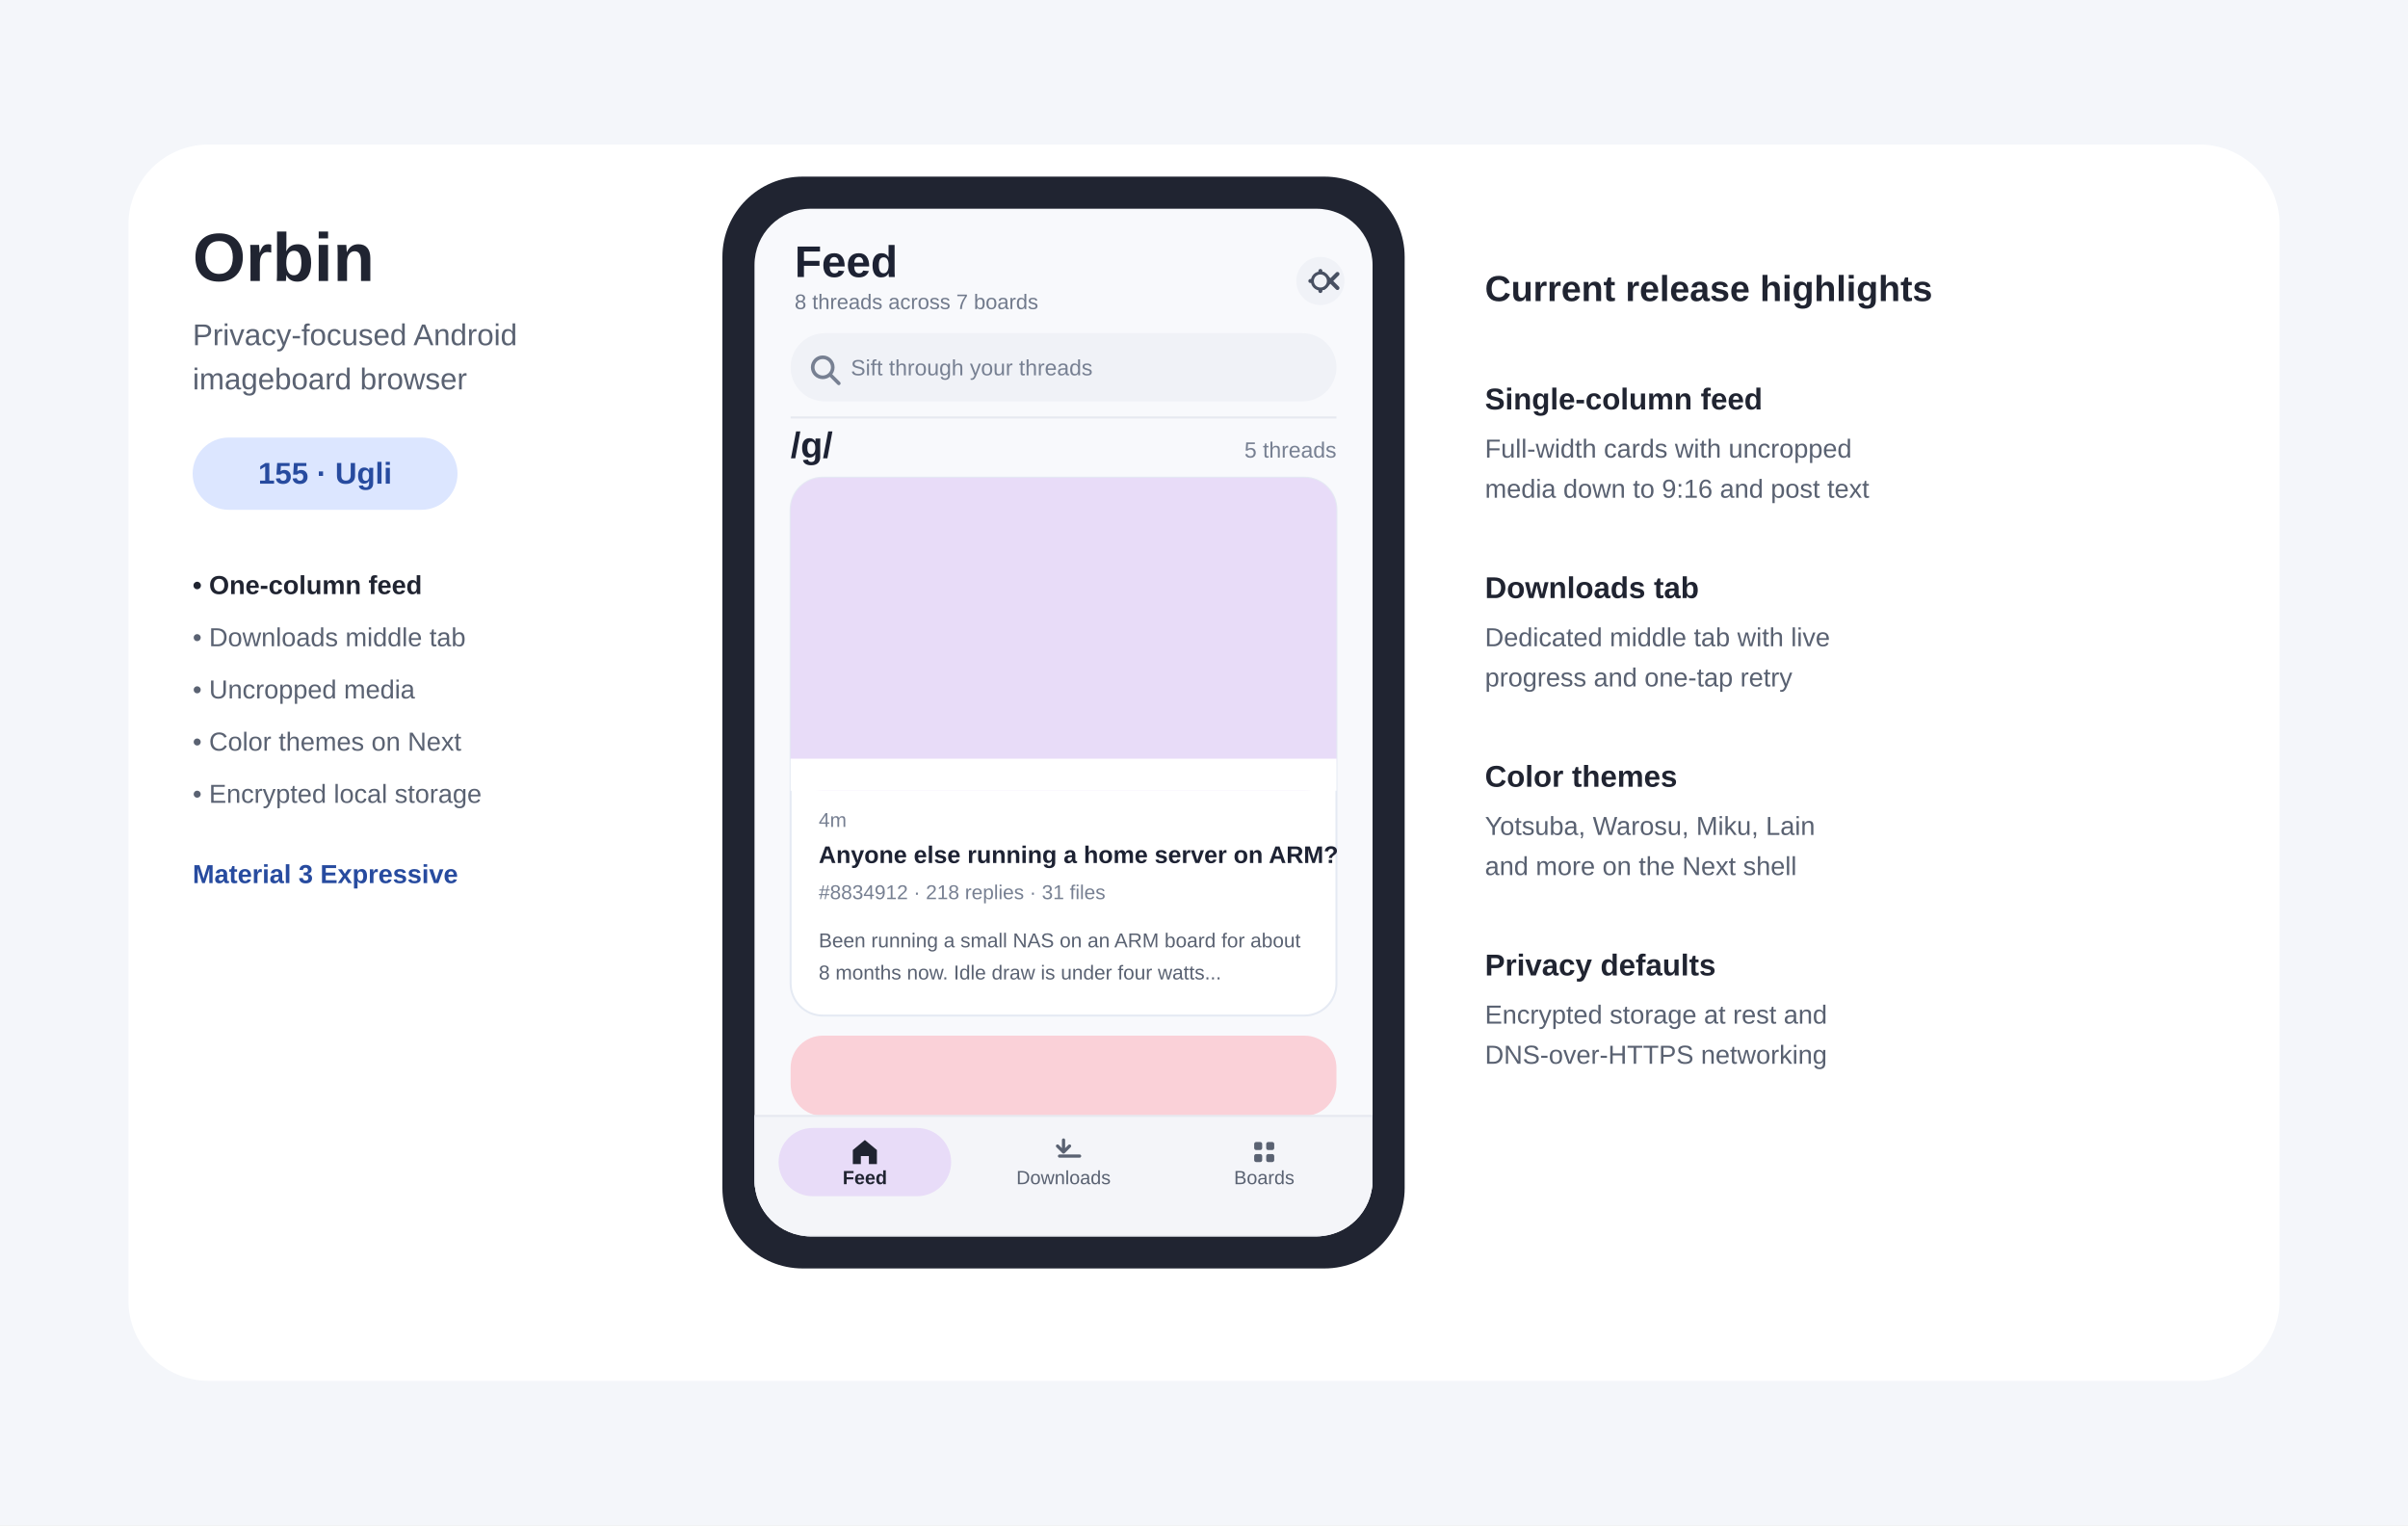
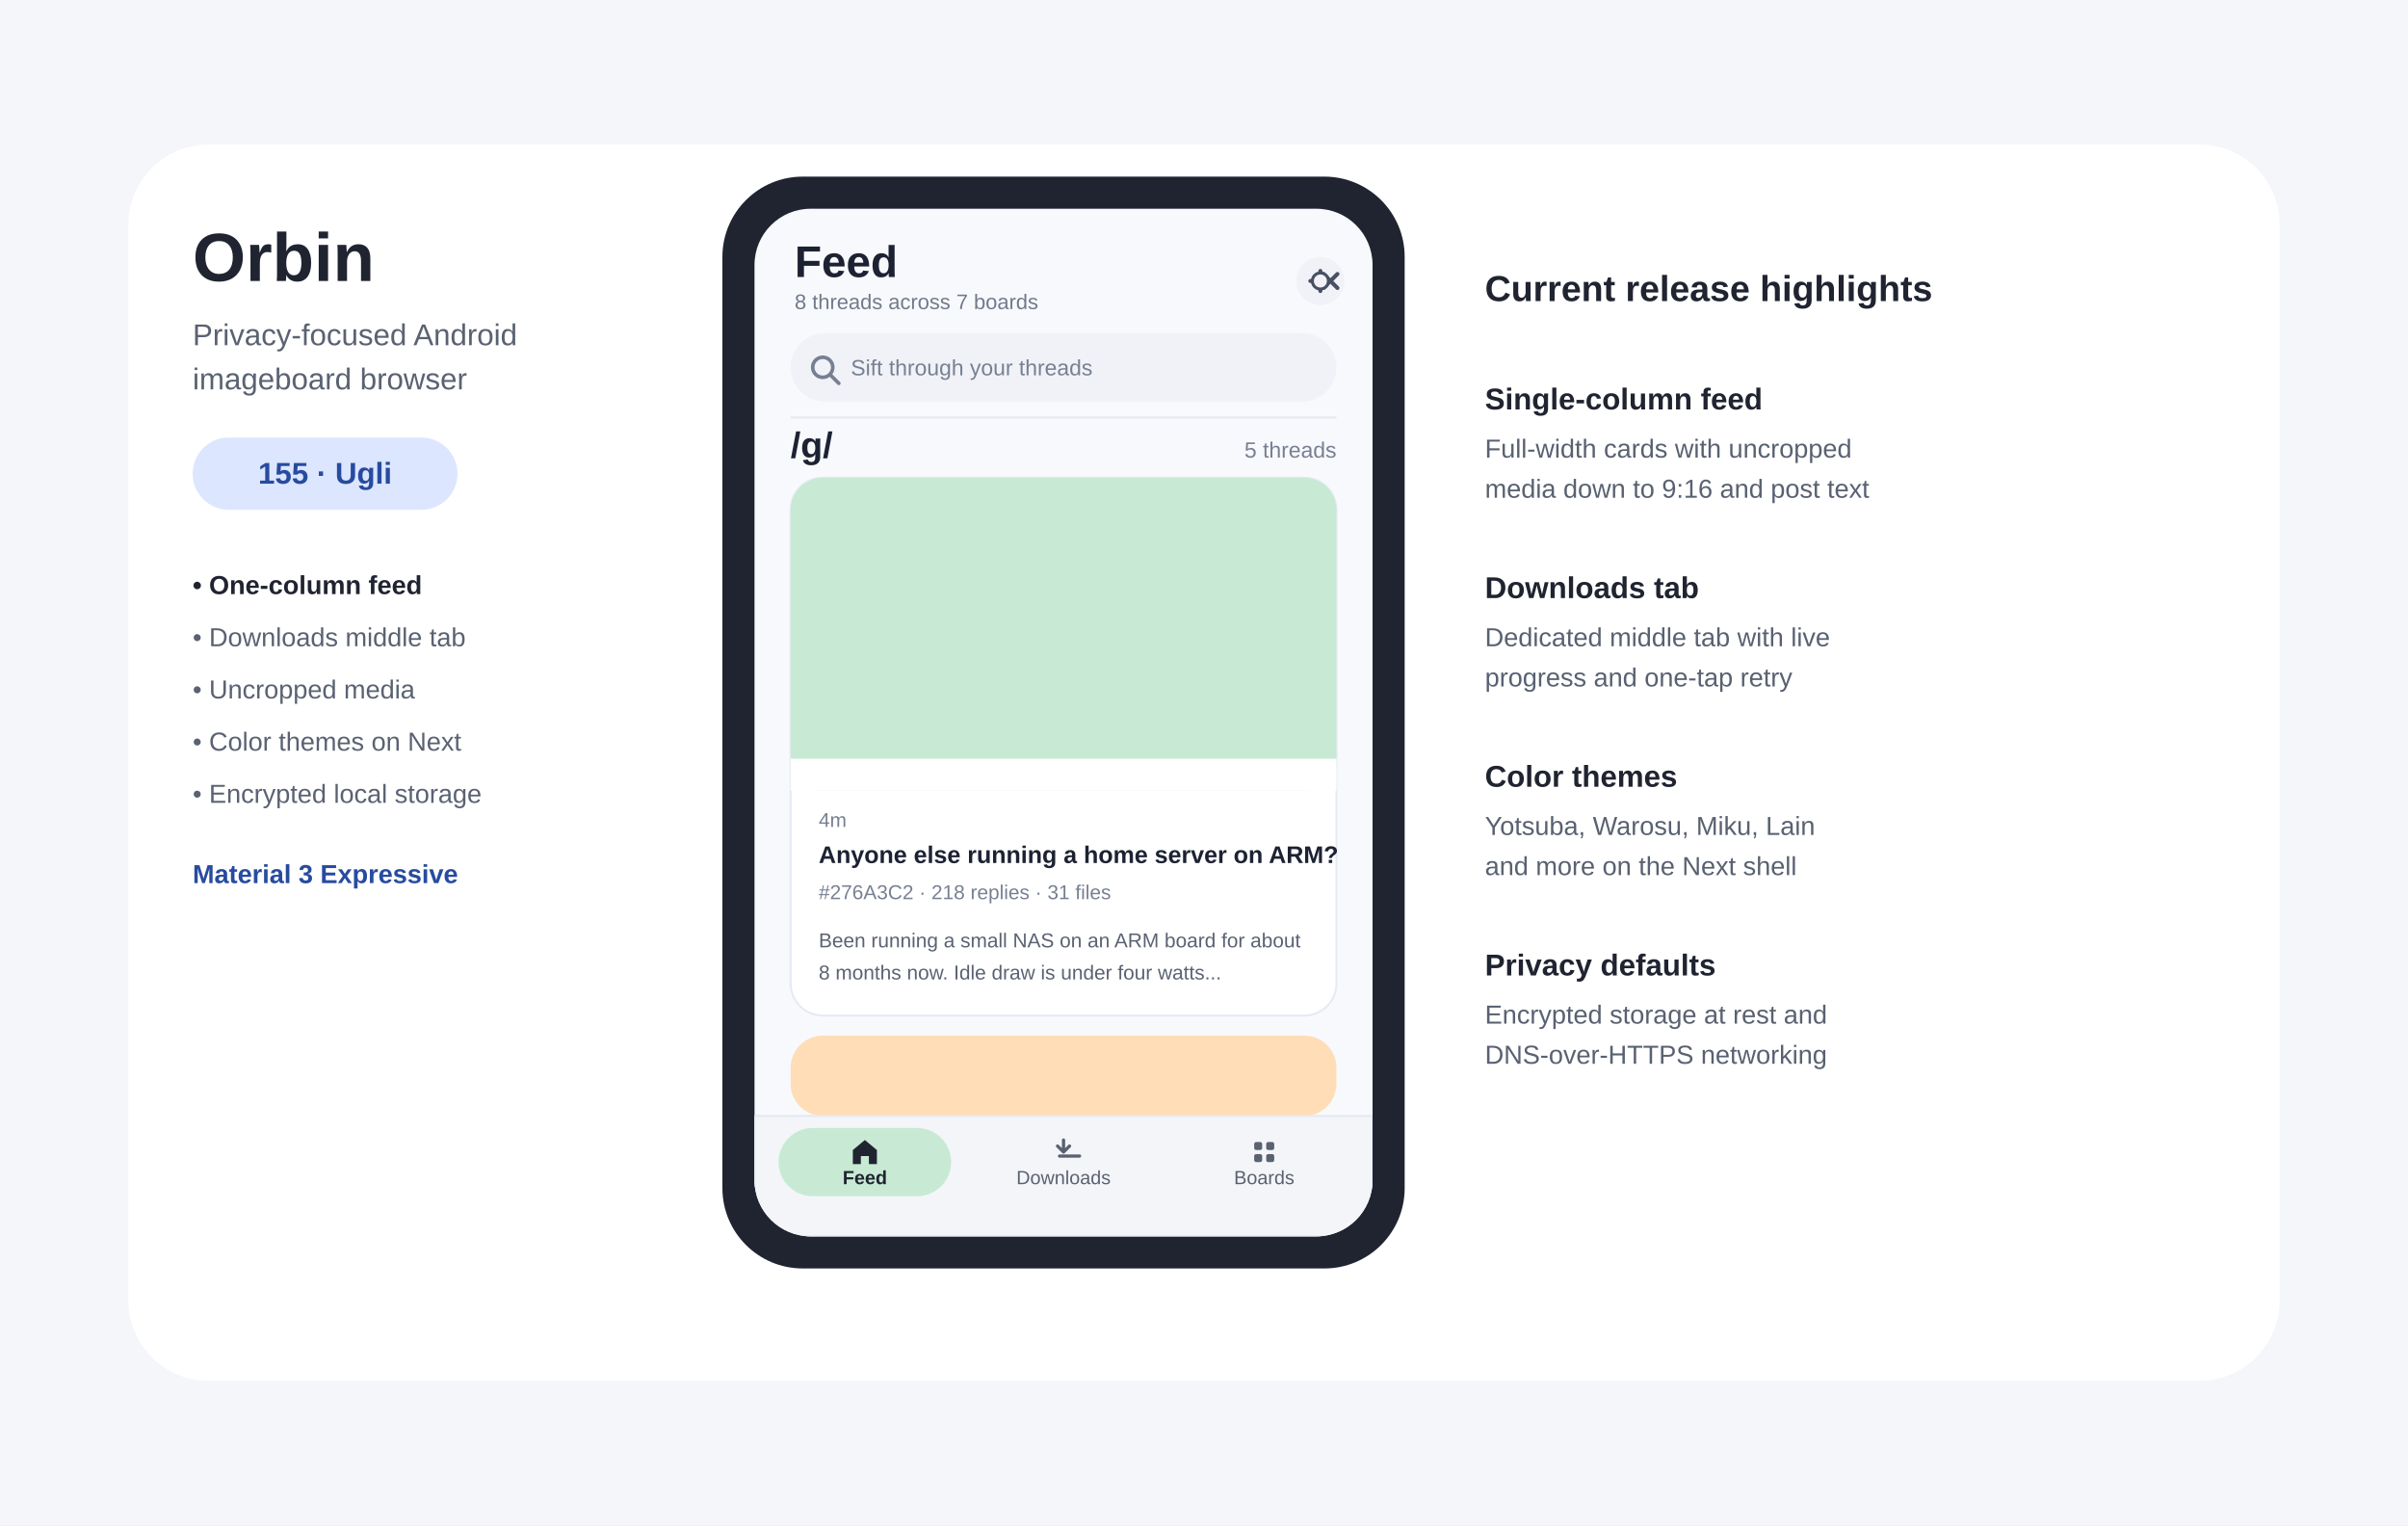
<svg xmlns="http://www.w3.org/2000/svg" width="1200" height="760" viewBox="0 0 1200 760" role="img" aria-labelledby="title desc" data-release-version="155-Ugli">
  <rect width="1200" height="760" fill="#F4F6FA" />
  <rect x="64" y="72" width="1072" height="616" rx="40" fill="#FFFFFF" />
  <text x="96" y="140" font-family="Arial,sans-serif" font-size="34" font-weight="700" fill="#202431">Orbin</text>
  <text x="96" y="172" font-family="Arial,sans-serif" font-size="15" fill="#5A6272">Privacy-focused Android</text>
  <text x="96" y="194" font-family="Arial,sans-serif" font-size="15" fill="#5A6272">imageboard browser</text>
  <rect x="96" y="218" width="132" height="36" rx="18" fill="#DCE6FF" />
  <text id="release-label" x="162" y="241" text-anchor="middle" font-family="Arial,sans-serif" font-size="15" font-weight="700" fill="#274B9F">155 · Ugli</text>
  <text x="96" y="296" font-family="Arial,sans-serif" font-size="13" font-weight="700" fill="#202431">• One-column feed</text>
  <text x="96" y="322" font-family="Arial,sans-serif" font-size="13" fill="#5A6272">• Downloads middle tab</text>
  <text x="96" y="348" font-family="Arial,sans-serif" font-size="13" fill="#5A6272">• Uncropped media</text>
  <text x="96" y="374" font-family="Arial,sans-serif" font-size="13" fill="#5A6272">• Color themes on Next</text>
  <text x="96" y="400" font-family="Arial,sans-serif" font-size="13" fill="#5A6272">• Encrypted local storage</text>
  <text x="96" y="440" font-family="Arial,sans-serif" font-size="13" font-weight="700" fill="#274B9F">Material 3 Expressive</text>
  <rect x="360" y="88" width="340" height="544" rx="40" fill="#202431" />
  <rect x="376" y="104" width="308" height="512" rx="28" fill="#F8F9FC" />
  <defs>
    <clipPath id="phone-screen-clip">
      <rect x="376" y="104" width="308" height="512" rx="28" />
    </clipPath>
  </defs>
  <g clip-path="url(#phone-screen-clip)">
    <text x="396" y="138" font-family="Arial,sans-serif" font-size="22" font-weight="700" fill="#1D2233">Feed</text>
    <text x="396" y="154" font-family="Arial,sans-serif" font-size="10.5" fill="#717A8C">8 threads across 7 boards</text>
    <circle cx="658" cy="140" r="12" fill="#F0F2F7" />
    <path d="M658 135v10m-5-5h10m-3.5-3.5l7 7m0-7l-7 7" stroke="#485062" stroke-width="2" stroke-linecap="round" />
    <circle cx="658" cy="140" r="4" fill="#F0F2F7" stroke="#485062" stroke-width="1.5" />
    <rect x="394" y="166" width="272" height="34" rx="17" fill="#F0F2F7" />
    <circle cx="410" cy="183" r="5" fill="none" stroke="#778092" stroke-width="1.8" />
    <line x1="414" y1="187" x2="418" y2="191" stroke="#778092" stroke-width="1.8" stroke-linecap="round" />
    <text x="424" y="187" font-family="Arial,sans-serif" font-size="11" fill="#778092">Sift through your threads</text>
    <line x1="394" y1="208" x2="666" y2="208" stroke="#E6E9F0" stroke-width="1" />
    <text x="394" y="228" font-family="Arial,sans-serif" font-size="18" font-weight="700" fill="#1D2233">/g/</text>
    <text x="666" y="228" text-anchor="end" font-family="Arial,sans-serif" font-size="11" fill="#778092">5 threads</text>
    <rect x="394" y="238" width="272" height="268" rx="16" fill="#FFFFFF" stroke="#E5EAF3" stroke-width="1" />
-     <rect x="394" y="238" width="272" height="156" rx="16" fill="#E8DCF8" />
+     <rect x="394" y="238" width="272" height="156" rx="16" fill="#C8EAD4" />
    <rect x="394" y="378" width="272" height="16" fill="#FFFFFF" />
    <text x="408" y="412" font-family="Arial,sans-serif" font-size="10" fill="#778092">4m</text>
    <text x="408" y="430" font-family="Arial,sans-serif" font-size="12" font-weight="700" fill="#1D2233">Anyone else running a home server on ARM?</text>
-     <text x="408" y="448" font-family="Arial,sans-serif" font-size="10" fill="#778092">#8834912 · 218 replies · 31 files</text>
+     <text x="408" y="448" font-family="Arial,sans-serif" font-size="10" fill="#778092">#276A3C2 · 218 replies · 31 files</text>
    <text x="408" y="472" font-family="Arial,sans-serif" font-size="10" fill="#5A6272">Been running a small NAS on an ARM board for about</text>
    <text x="408" y="488" font-family="Arial,sans-serif" font-size="10" fill="#5A6272">8 months now. Idle draw is under four watts...</text>
-     <rect x="394" y="516" width="272" height="40" rx="16" fill="#FAD1D8" />
+     <rect x="394" y="516" width="272" height="40" rx="16" fill="#FFDDB6" />
    <rect x="376" y="556" width="308" height="60" fill="#F4F5F9" stroke="#E6E9F0" stroke-width="1" />
-     <rect x="388" y="562" width="86" height="34" rx="17" fill="#E8DCF8" />
+     <rect x="388" y="562" width="86" height="34" rx="17" fill="#C8EAD4" />
    <path d="M431 568l6 5v7h-4v-4h-4v4h-4v-7z" fill="#202431" />
    <text x="431" y="590" text-anchor="middle" font-family="Arial,sans-serif" font-size="9.5" font-weight="700" fill="#202431">Feed</text>
    <path d="M530 568v6m-3-3l3 3 3-3m-5 5h10" stroke="#5A6272" stroke-width="1.6" stroke-linecap="round" stroke-linejoin="round" fill="none" />
    <text x="530" y="590" text-anchor="middle" font-family="Arial,sans-serif" font-size="9.5" fill="#5A6272">Downloads</text>
    <rect x="625" y="569" width="4" height="4" rx="1" fill="#5A6272" />
    <rect x="631" y="569" width="4" height="4" rx="1" fill="#5A6272" />
    <rect x="625" y="575" width="4" height="4" rx="1" fill="#5A6272" />
    <rect x="631" y="575" width="4" height="4" rx="1" fill="#5A6272" />
    <text x="630" y="590" text-anchor="middle" font-family="Arial,sans-serif" font-size="9.5" fill="#5A6272">Boards</text>
  </g>
  <text x="740" y="150" font-family="Arial,sans-serif" font-size="18" font-weight="700" fill="#202431">Current release highlights</text>
  <text x="740" y="204" font-family="Arial,sans-serif" font-size="15" font-weight="700" fill="#202431">Single-column feed</text>
  <text x="740" y="228" font-family="Arial,sans-serif" font-size="13" fill="#596171">Full-width cards with uncropped</text>
  <text x="740" y="248" font-family="Arial,sans-serif" font-size="13" fill="#596171">media down to 9:16 and post text</text>
  <text x="740" y="298" font-family="Arial,sans-serif" font-size="15" font-weight="700" fill="#202431">Downloads tab</text>
  <text x="740" y="322" font-family="Arial,sans-serif" font-size="13" fill="#596171">Dedicated middle tab with live</text>
  <text x="740" y="342" font-family="Arial,sans-serif" font-size="13" fill="#596171">progress and one-tap retry</text>
  <text x="740" y="392" font-family="Arial,sans-serif" font-size="15" font-weight="700" fill="#202431">Color themes</text>
  <text x="740" y="416" font-family="Arial,sans-serif" font-size="13" fill="#596171">Yotsuba, Warosu, Miku, Lain</text>
  <text x="740" y="436" font-family="Arial,sans-serif" font-size="13" fill="#596171">and more on the Next shell</text>
  <text x="740" y="486" font-family="Arial,sans-serif" font-size="15" font-weight="700" fill="#202431">Privacy defaults</text>
  <text x="740" y="510" font-family="Arial,sans-serif" font-size="13" fill="#596171">Encrypted storage at rest and</text>
  <text x="740" y="530" font-family="Arial,sans-serif" font-size="13" fill="#596171">DNS-over-HTTPS networking</text>
</svg>
